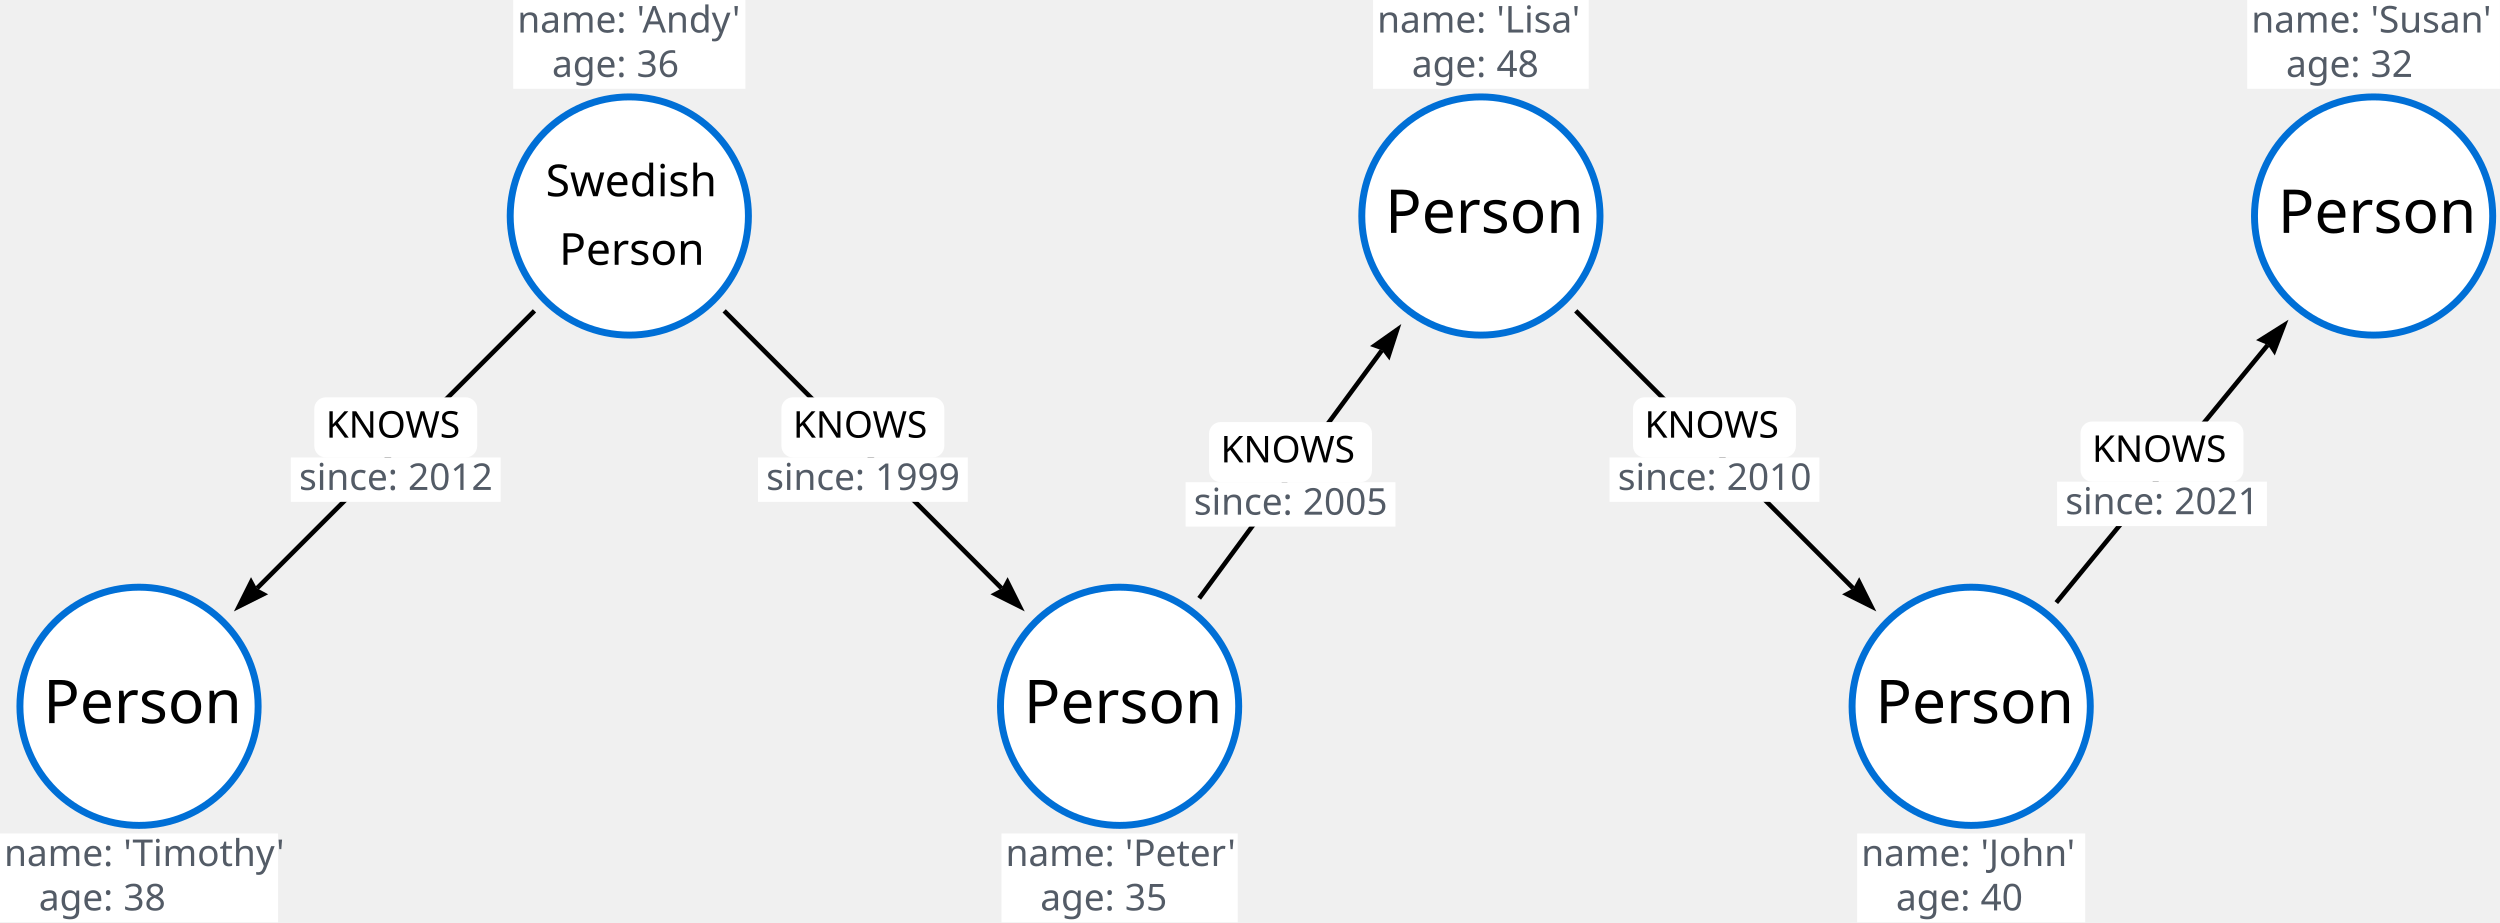
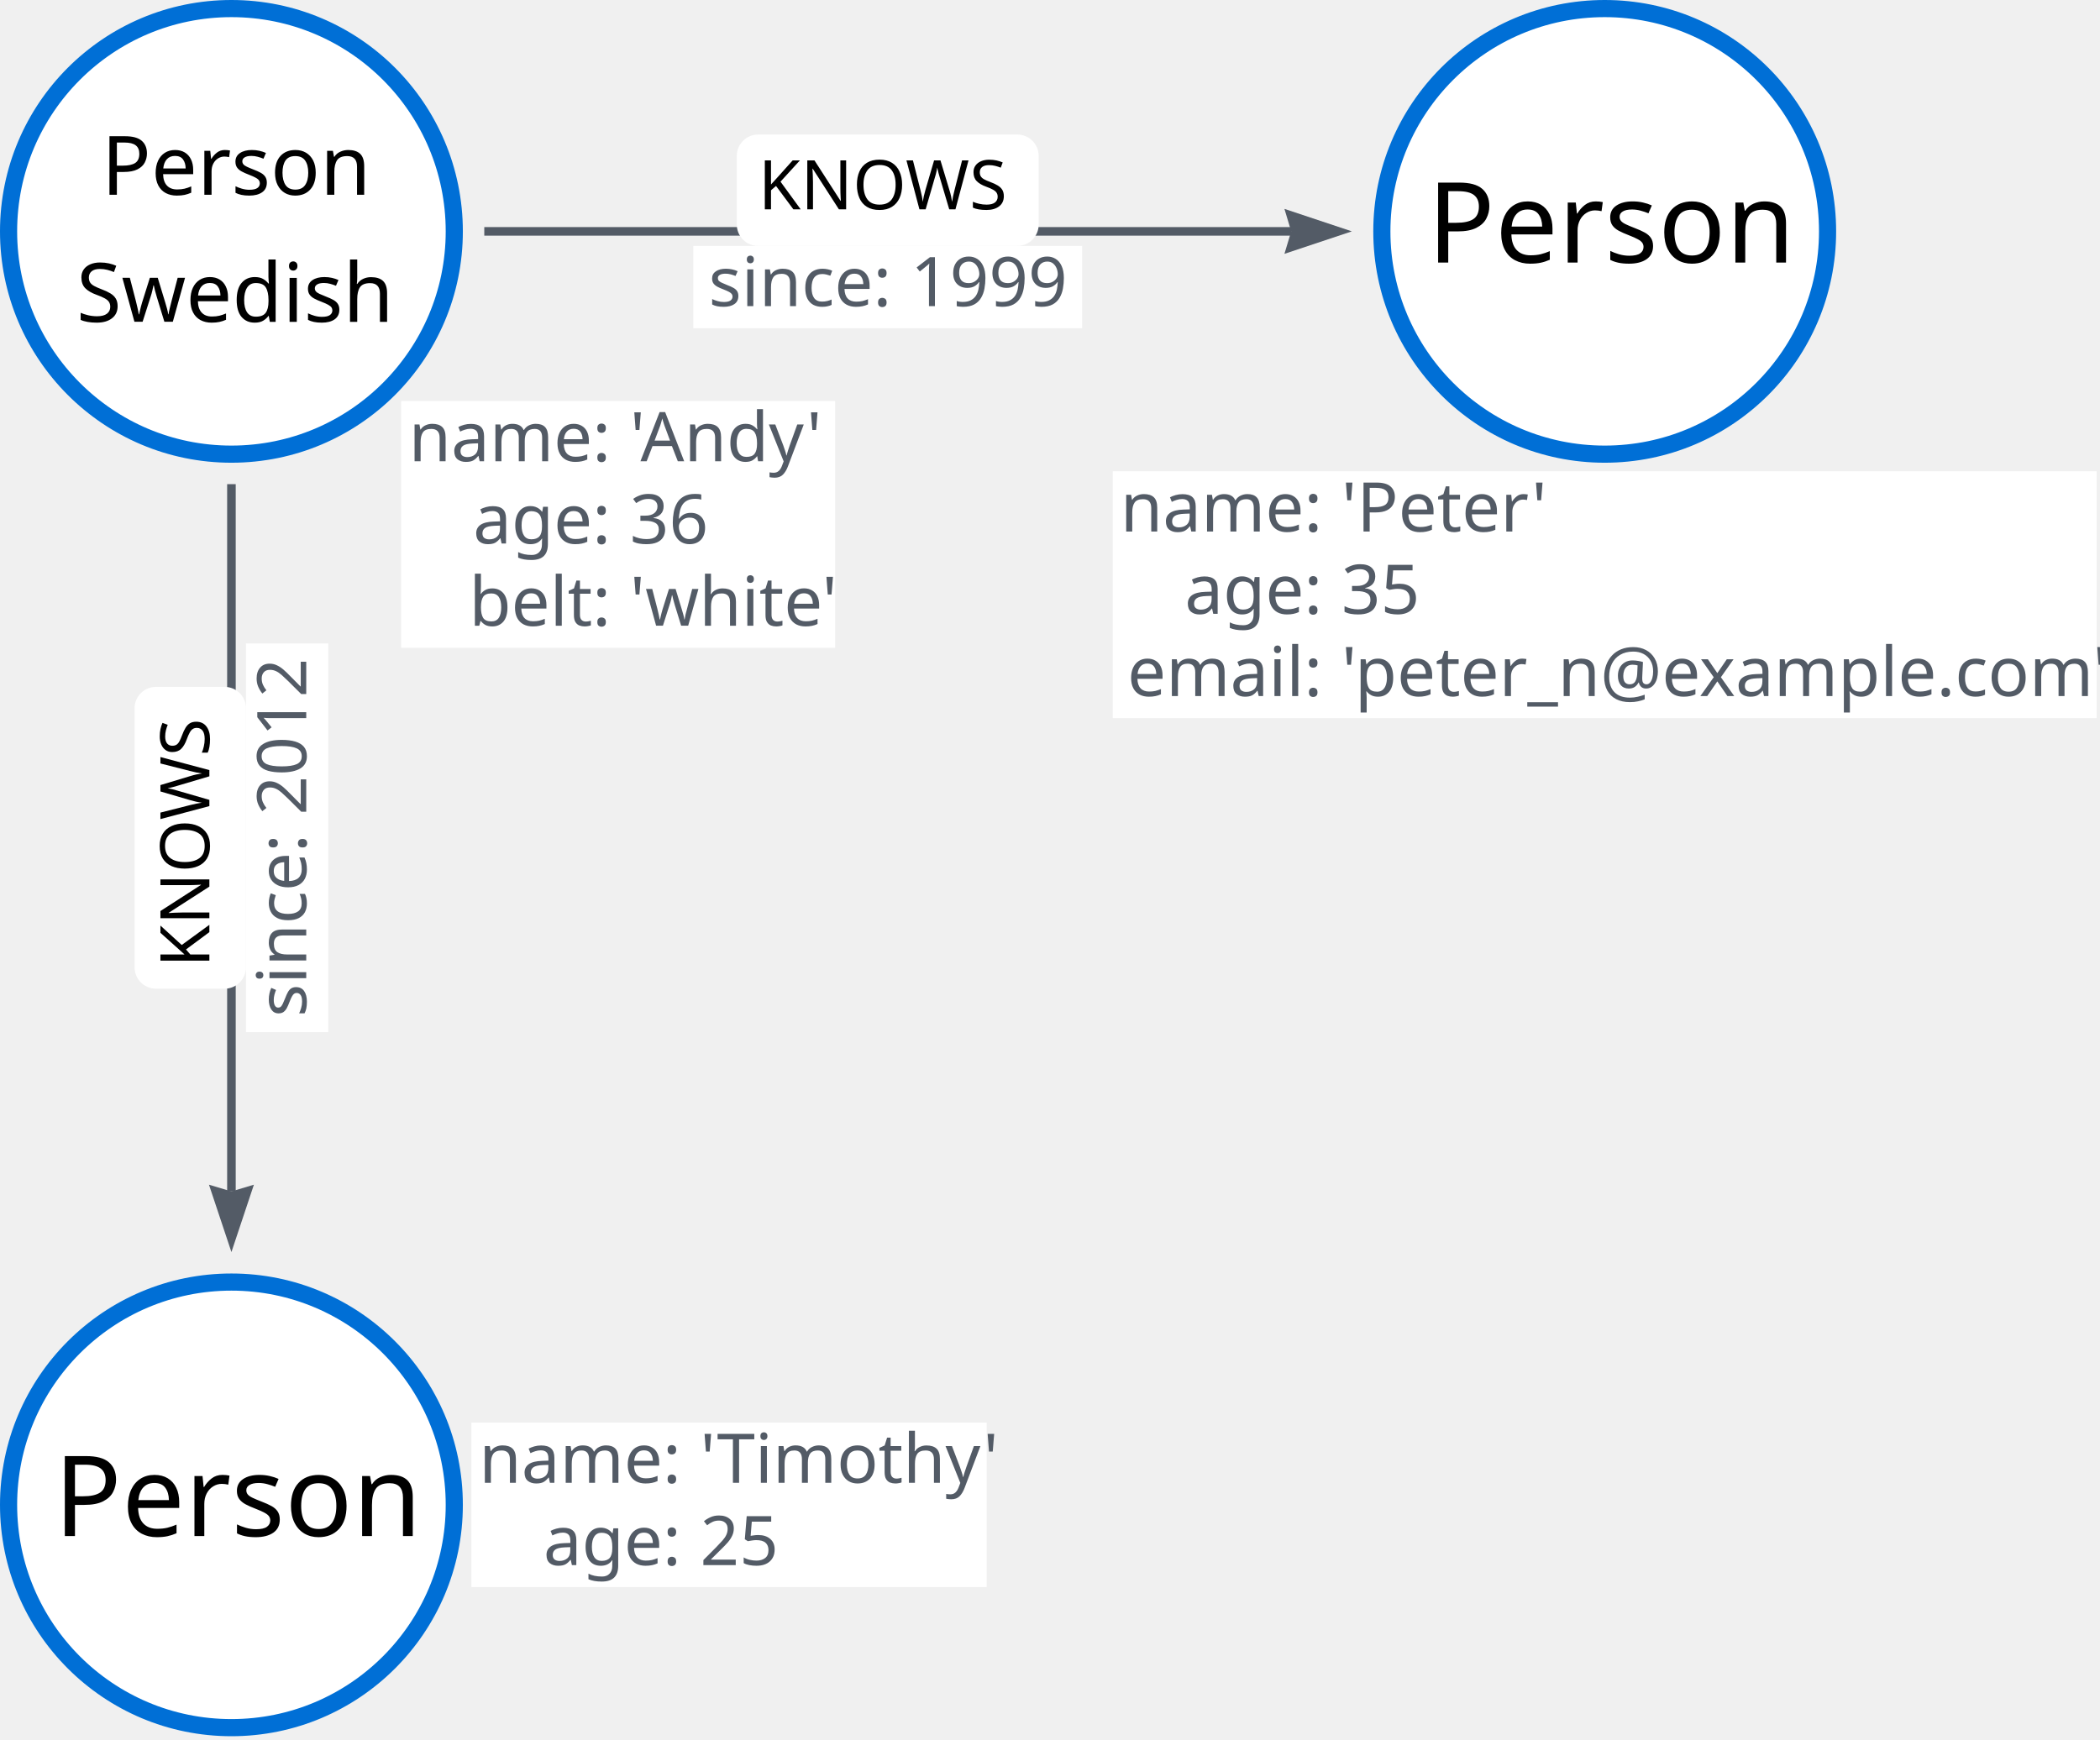
- <svg xmlns="http://www.w3.org/2000/svg" width="1081" height="399" viewBox="0 0 1081 399">
+ <svg xmlns="http://www.w3.org/2000/svg" width="490" height="406" viewBox="0 0 490 406">
  <defs>
    <style type="text/css" />
  </defs>
-   <g transform="translate(185.2266 140.8) scale(1)">
+   <g transform="translate(-118.8244 181.7855) scale(1)">
    <g class="relationship">
-       <g transform="translate(86.88672 -47.4) rotate(135)" stroke-width="2" stroke="#000000">
-         <path d="M 58 0 L 227.658 0" />
-         <polygon points="-14.155,0 -15.728,5.243 0,0 -15.728,-5.243" fill="#000000" transform="translate(241.8133 0) rotate(0)" stroke="none" />
+       <g transform="translate(172.8244 -127.7855) rotate(90)" stroke-width="2" stroke="#535B66">
+         <path d="M 59 0 L 224.076 0" />
+         <polygon points="-14.155,0 -15.728,5.243 0,0 -15.728,-5.243" fill="#535B66" transform="translate(238.2308 0) rotate(0)" stroke="none" />
      </g>
-       <g transform="translate(-14.10869 53.59541) rotate(0) translate(0 -22.6)">
+       <g transform="translate(172.8244 13.75231) rotate(270) translate(0 -22.6)">
        <g transform="translate(0 0)">
          <g transform="translate(-35.22266 0)" fill="#ffffff" stroke="#000000" stroke-width="0">
            <rect x="0" y="0" width="70.445" height="26" rx="5" ry="5" stroke="none" />
            <text xml:space="preserve" x="5" y="17.457" stroke="none" text-anchor="left" font-family="sans-serif" font-size="16" font-weight="normal" fill="#000000">KNOWS</text>
          </g>
        </g>
        <g transform="translate(0 26)">
          <g transform="translate(-45.36328 0)" fill="white">
            <rect x="0" y="0" width="90.727" height="19.2" rx="0" ry="0" stroke="none" />
            <g font-family="sans-serif" font-size="16" font-weight="normal" fill="#535B66" text-anchor="end">
              <text xml:space="preserve" x="46.242" y="14.057" stroke="none">since:</text>
              <text xml:space="preserve" x="50.688" y="14.057" stroke="none" text-anchor="start">2012</text>
            </g>
          </g>
        </g>
      </g>
    </g>
    <g class="relationship">
-       <g transform="translate(86.88672 -47.4) rotate(45)" stroke-width="2" stroke="#000000">
-         <path d="M 58 0 L 227.658 0" />
-         <polygon points="-14.155,0 -15.728,5.243 0,0 -15.728,-5.243" fill="#000000" transform="translate(241.8133 0) rotate(0)" stroke="none" />
+       <g transform="translate(172.8244 -127.7855) rotate(0)" stroke-width="2" stroke="#535B66">
+         <path d="M 59 0 L 247.276 0" />
+         <polygon points="-14.155,0 -15.728,5.243 0,0 -15.728,-5.243" fill="#535B66" transform="translate(261.4312 0) rotate(0)" stroke="none" />
      </g>
-       <g transform="translate(187.8821 53.59541) rotate(0) translate(0 -22.6)">
+       <g transform="translate(325.9625 -127.7855) rotate(0) translate(0 -22.6)">
        <g transform="translate(0 0)">
          <g transform="translate(-35.22266 0)" fill="#ffffff" stroke="#000000" stroke-width="0">
            <rect x="0" y="0" width="70.445" height="26" rx="5" ry="5" stroke="none" />
            <text xml:space="preserve" x="5" y="17.457" stroke="none" text-anchor="left" font-family="sans-serif" font-size="16" font-weight="normal" fill="#000000">KNOWS</text>
          </g>
        </g>
        <g transform="translate(0 26)">
          <g transform="translate(-45.36328 0)" fill="white">
            <rect x="0" y="0" width="90.727" height="19.2" rx="0" ry="0" stroke="none" />
            <g font-family="sans-serif" font-size="16" font-weight="normal" fill="#535B66" text-anchor="end">
              <text xml:space="preserve" x="46.242" y="14.057" stroke="none">since:</text>
              <text xml:space="preserve" x="50.688" y="14.057" stroke="none" text-anchor="start">1999</text>
            </g>
          </g>
        </g>
      </g>
    </g>
-     <g class="relationship">
-       <g transform="translate(298.8867 164.6) rotate(-53.61284)" stroke-width="2" stroke="#000000">
-         <path d="M 58 0 L 191.19 0" />
-         <polygon points="-14.155,0 -15.728,5.243 0,0 -15.728,-5.243" fill="#000000" transform="translate(205.3453 0) rotate(0)" stroke="none" />
+     <g class="node">
+       <g fill="#ffffff" stroke="#006FD6" stroke-width="4">
+         <circle cx="172.824" cy="-127.786" r="52" />
      </g>
-       <g transform="translate(372.8013 64.29763) rotate(0) translate(0 -22.6)">
-         <g transform="translate(0 0)">
-           <g transform="translate(-35.22266 0)" fill="#ffffff" stroke="#000000" stroke-width="0">
-             <rect x="0" y="0" width="70.445" height="26" rx="5" ry="5" stroke="none" />
-             <text xml:space="preserve" x="5" y="17.457" stroke="none" text-anchor="left" font-family="sans-serif" font-size="16" font-weight="normal" fill="#000000">KNOWS</text>
-           </g>
-         </g>
-         <g transform="translate(0 26)">
-           <g transform="translate(-45.36328 0)" fill="white">
-             <rect x="0" y="0" width="90.727" height="19.2" rx="0" ry="0" stroke="none" />
-             <g font-family="sans-serif" font-size="16" font-weight="normal" fill="#535B66" text-anchor="end">
-               <text xml:space="preserve" x="46.242" y="14.057" stroke="none">since:</text>
-               <text xml:space="preserve" x="50.688" y="14.057" stroke="none" text-anchor="start">2005</text>
-             </g>
-           </g>
-         </g>
-       </g>
-     </g>
-     <g class="relationship">
-       <g transform="translate(455.1133 -47.4) rotate(45)" stroke-width="2" stroke="#000000">
-         <path d="M 58 0 L 227.658 0" />
-         <polygon points="-14.155,0 -15.728,5.243 0,0 -15.728,-5.243" fill="#000000" transform="translate(241.8133 0) rotate(0)" stroke="none" />
-       </g>
-       <g transform="translate(556.1087 53.59541) rotate(0) translate(0 -22.6)">
-         <g transform="translate(0 0)">
-           <g transform="translate(-35.22266 0)" fill="#ffffff" stroke="#000000" stroke-width="0">
-             <rect x="0" y="0" width="70.445" height="26" rx="5" ry="5" stroke="none" />
-             <text xml:space="preserve" x="5" y="17.457" stroke="none" text-anchor="left" font-family="sans-serif" font-size="16" font-weight="normal" fill="#000000">KNOWS</text>
-           </g>
-         </g>
-         <g transform="translate(0 26)">
-           <g transform="translate(-45.36328 0)" fill="white">
-             <rect x="0" y="0" width="90.727" height="19.2" rx="0" ry="0" stroke="none" />
-             <g font-family="sans-serif" font-size="16" font-weight="normal" fill="#535B66" text-anchor="end">
-               <text xml:space="preserve" x="46.242" y="14.057" stroke="none">since:</text>
-               <text xml:space="preserve" x="50.688" y="14.057" stroke="none" text-anchor="start">2010</text>
-             </g>
-           </g>
-         </g>
-       </g>
-     </g>
-     <g class="relationship">
-       <g transform="translate(667.1133 164.6) rotate(-50.6224)" stroke-width="2" stroke="#000000">
-         <path d="M 58 0 L 202.108 0" />
-         <polygon points="-14.155,0 -15.728,5.243 0,0 -15.728,-5.243" fill="#000000" transform="translate(216.2626 0) rotate(0)" stroke="none" />
-       </g>
-       <g transform="translate(749.6231 64.07083) rotate(0) translate(0 -22.6)">
-         <g transform="translate(0 0)">
-           <g transform="translate(-35.22266 0)" fill="#ffffff" stroke="#000000" stroke-width="0">
-             <rect x="0" y="0" width="70.445" height="26" rx="5" ry="5" stroke="none" />
-             <text xml:space="preserve" x="5" y="17.457" stroke="none" text-anchor="left" font-family="sans-serif" font-size="16" font-weight="normal" fill="#000000">KNOWS</text>
-           </g>
-         </g>
-         <g transform="translate(0 26)">
-           <g transform="translate(-45.36328 0)" fill="white">
-             <rect x="0" y="0" width="90.727" height="19.2" rx="0" ry="0" stroke="none" />
-             <g font-family="sans-serif" font-size="16" font-weight="normal" fill="#535B66" text-anchor="end">
-               <text xml:space="preserve" x="46.242" y="14.057" stroke="none">since:</text>
-               <text xml:space="preserve" x="50.688" y="14.057" stroke="none" text-anchor="start">2021</text>
-             </g>
-           </g>
-         </g>
-       </g>
-     </g>
-     <g class="node">
-       <g fill="#ffffff" stroke="#006FD6" stroke-width="3">
-         <circle cx="86.887" cy="-47.4" r="51.5" />
-       </g>
-       <g transform="translate(86.88672 -47.4)">
+       <g transform="translate(172.8244 -127.7855)">
        <g transform="scale(0.4783254) translate(0 -56)">
          <g transform="translate(0 0)">
-             <g transform="translate(-75.5957 0)">
+             <g transform="translate(-63.36914 0)">
+               <g fill="#000000" stroke="#000000" stroke-width="4" font-family="sans-serif" font-size="40" font-weight="normal">
+                 <text xml:space="preserve" x="0" y="38.143" stroke="none">Person</text>
+               </g>
+             </g>
+             <g transform="translate(-75.5957 62)">
              <g fill="#000000" stroke="#000000" stroke-width="4" font-family="sans-serif" font-size="40" font-weight="normal">
                <text xml:space="preserve" x="0" y="38.143" stroke="none">Swedish</text>
              </g>
            </g>
-             <g transform="translate(-63.36914 62)">
-               <g fill="#000000" stroke="#000000" stroke-width="4" font-family="sans-serif" font-size="40" font-weight="normal">
-                 <text xml:space="preserve" x="0" y="38.143" stroke="none">Person</text>
-               </g>
-             </g>
          </g>
        </g>
-         <g transform="translate(3.3677786976552213e-15 -93.4)">
+         <g transform="translate(39.59798 39.59798)">
          <g transform="translate(0 0)">
-             <g transform="translate(-50.19141 0)" fill="white">
-               <rect x="0" y="0" width="100.383" height="38.4" rx="0" ry="0" stroke="none" />
+             <g transform="translate(0 0)" fill="white">
+               <rect x="0" y="0" width="101.266" height="57.6" rx="0" ry="0" stroke="none" />
              <g font-family="sans-serif" font-size="16" font-weight="normal" fill="#535B66" text-anchor="end">
                <text xml:space="preserve" x="48.914" y="14.057" stroke="none">name:</text>
                <text xml:space="preserve" x="53.359" y="14.057" stroke="none" text-anchor="start">'Andy'</text>
                <text xml:space="preserve" x="48.914" y="33.257" stroke="none" text-anchor="end">age:</text>
                <text xml:space="preserve" x="53.359" y="33.257" stroke="none" text-anchor="start">36</text>
+                 <text xml:space="preserve" x="48.914" y="52.457" stroke="none" text-anchor="end">belt:</text>
+                 <text xml:space="preserve" x="53.359" y="52.457" stroke="none" text-anchor="start">'white'</text>
              </g>
            </g>
          </g>
        </g>
      </g>
    </g>
    <g class="node">
-       <g fill="#ffffff" stroke="#006FD6" stroke-width="3">
-         <circle cx="-125.113" cy="164.6" r="51.5" />
+       <g fill="#ffffff" stroke="#006FD6" stroke-width="4">
+         <circle cx="172.824" cy="169.445" r="52" />
      </g>
-       <g transform="translate(-125.1133 164.6)">
+       <g transform="translate(172.8244 169.4452)">
        <g transform="scale(0.6532968) translate(0 -27)">
          <g transform="translate(0 0)">
            <g transform="translate(-63.36914 0)">
              <g fill="#000000" stroke="#000000" stroke-width="4" font-family="sans-serif" font-size="40" font-weight="normal">
                <text xml:space="preserve" x="0" y="38.143" stroke="none">Person</text>
              </g>
            </g>
          </g>
        </g>
-         <g transform="translate(3.3677786976552213e-15 55)">
+         <g transform="translate(56 -19.2)">
          <g transform="translate(0 0)">
-             <g transform="translate(-60.11328 0)" fill="white">
+             <g transform="translate(0 0)" fill="white">
              <rect x="0" y="0" width="120.227" height="38.4" rx="0" ry="0" stroke="none" />
              <g font-family="sans-serif" font-size="16" font-weight="normal" fill="#535B66" text-anchor="end">
                <text xml:space="preserve" x="48.914" y="14.057" stroke="none">name:</text>
                <text xml:space="preserve" x="53.359" y="14.057" stroke="none" text-anchor="start">'Timothy'</text>
                <text xml:space="preserve" x="48.914" y="33.257" stroke="none" text-anchor="end">age:</text>
-                 <text xml:space="preserve" x="53.359" y="33.257" stroke="none" text-anchor="start">38</text>
+                 <text xml:space="preserve" x="53.359" y="33.257" stroke="none" text-anchor="start">25</text>
              </g>
            </g>
          </g>
        </g>
      </g>
    </g>
    <g class="node">
-       <g fill="#ffffff" stroke="#006FD6" stroke-width="3">
-         <circle cx="298.887" cy="164.6" r="51.5" />
+       <g fill="#ffffff" stroke="#006FD6" stroke-width="4">
+         <circle cx="493.256" cy="-127.786" r="52" />
      </g>
-       <g transform="translate(298.8867 164.6)">
+       <g transform="translate(493.2556 -127.7855)">
        <g transform="scale(0.6532968) translate(0 -27)">
          <g transform="translate(0 0)">
            <g transform="translate(-63.36914 0)">
              <g fill="#000000" stroke="#000000" stroke-width="4" font-family="sans-serif" font-size="40" font-weight="normal">
                <text xml:space="preserve" x="0" y="38.143" stroke="none">Person</text>
              </g>
            </g>
          </g>
        </g>
-         <g transform="translate(3.3677786976552213e-15 55)">
+         <g transform="translate(3.429011037612589e-15 56)">
          <g transform="translate(0 0)">
-             <g transform="translate(-51.07812 0)" fill="white">
-               <rect x="0" y="0" width="102.156" height="38.4" rx="0" ry="0" stroke="none" />
+             <g transform="translate(-114.7852 0)" fill="white">
+               <rect x="0" y="0" width="229.57" height="57.6" rx="0" ry="0" stroke="none" />
              <g font-family="sans-serif" font-size="16" font-weight="normal" fill="#535B66" text-anchor="end">
                <text xml:space="preserve" x="48.914" y="14.057" stroke="none">name:</text>
                <text xml:space="preserve" x="53.359" y="14.057" stroke="none" text-anchor="start">'Peter'</text>
                <text xml:space="preserve" x="48.914" y="33.257" stroke="none" text-anchor="end">age:</text>
                <text xml:space="preserve" x="53.359" y="33.257" stroke="none" text-anchor="start">35</text>
-               </g>
-             </g>
-           </g>
-         </g>
-       </g>
-     </g>
-     <g class="node">
-       <g fill="#ffffff" stroke="#006FD6" stroke-width="3">
-         <circle cx="455.113" cy="-47.4" r="51.5" />
-       </g>
-       <g transform="translate(455.1133 -47.4)">
-         <g transform="scale(0.6532968) translate(0 -27)">
-           <g transform="translate(0 0)">
-             <g transform="translate(-63.36914 0)">
-               <g fill="#000000" stroke="#000000" stroke-width="4" font-family="sans-serif" font-size="40" font-weight="normal">
-                 <text xml:space="preserve" x="0" y="38.143" stroke="none">Person</text>
-               </g>
-             </g>
-           </g>
-         </g>
-         <g transform="translate(3.3677786976552213e-15 -93.4)">
-           <g transform="translate(0 0)">
-             <g transform="translate(-46.63281 0)" fill="white">
-               <rect x="0" y="0" width="93.266" height="38.4" rx="0" ry="0" stroke="none" />
-               <g font-family="sans-serif" font-size="16" font-weight="normal" fill="#535B66" text-anchor="end">
-                 <text xml:space="preserve" x="48.914" y="14.057" stroke="none">name:</text>
-                 <text xml:space="preserve" x="53.359" y="14.057" stroke="none" text-anchor="start">'Lisa'</text>
-                 <text xml:space="preserve" x="48.914" y="33.257" stroke="none" text-anchor="end">age:</text>
-                 <text xml:space="preserve" x="53.359" y="33.257" stroke="none" text-anchor="start">48</text>
-               </g>
-             </g>
-           </g>
-         </g>
-       </g>
-     </g>
-     <g class="node">
-       <g fill="#ffffff" stroke="#006FD6" stroke-width="3">
-         <circle cx="667.113" cy="164.6" r="51.5" />
-       </g>
-       <g transform="translate(667.1133 164.6)">
-         <g transform="scale(0.6532968) translate(0 -27)">
-           <g transform="translate(0 0)">
-             <g transform="translate(-63.36914 0)">
-               <g fill="#000000" stroke="#000000" stroke-width="4" font-family="sans-serif" font-size="40" font-weight="normal">
-                 <text xml:space="preserve" x="0" y="38.143" stroke="none">Person</text>
-               </g>
-             </g>
-           </g>
-         </g>
-         <g transform="translate(3.3677786976552213e-15 55)">
-           <g transform="translate(0 0)">
-             <g transform="translate(-49.30469 0)" fill="white">
-               <rect x="0" y="0" width="98.609" height="38.4" rx="0" ry="0" stroke="none" />
-               <g font-family="sans-serif" font-size="16" font-weight="normal" fill="#535B66" text-anchor="end">
-                 <text xml:space="preserve" x="48.914" y="14.057" stroke="none">name:</text>
-                 <text xml:space="preserve" x="53.359" y="14.057" stroke="none" text-anchor="start">'John'</text>
-                 <text xml:space="preserve" x="48.914" y="33.257" stroke="none" text-anchor="end">age:</text>
-                 <text xml:space="preserve" x="53.359" y="33.257" stroke="none" text-anchor="start">40</text>
-               </g>
-             </g>
-           </g>
-         </g>
-       </g>
-     </g>
-     <g class="node">
-       <g fill="#ffffff" stroke="#006FD6" stroke-width="3">
-         <circle cx="841.113" cy="-47.4" r="51.5" />
-       </g>
-       <g transform="translate(841.1133 -47.4)">
-         <g transform="scale(0.6532968) translate(0 -27)">
-           <g transform="translate(0 0)">
-             <g transform="translate(-63.36914 0)">
-               <g fill="#000000" stroke="#000000" stroke-width="4" font-family="sans-serif" font-size="40" font-weight="normal">
-                 <text xml:space="preserve" x="0" y="38.143" stroke="none">Person</text>
-               </g>
-             </g>
-           </g>
-         </g>
-         <g transform="translate(3.3677786976552213e-15 -93.4)">
-           <g transform="translate(0 0)">
-             <g transform="translate(-54.64062 0)" fill="white">
-               <rect x="0" y="0" width="109.281" height="38.4" rx="0" ry="0" stroke="none" />
-               <g font-family="sans-serif" font-size="16" font-weight="normal" fill="#535B66" text-anchor="end">
-                 <text xml:space="preserve" x="48.914" y="14.057" stroke="none">name:</text>
-                 <text xml:space="preserve" x="53.359" y="14.057" stroke="none" text-anchor="start">'Susan'</text>
-                 <text xml:space="preserve" x="48.914" y="33.257" stroke="none" text-anchor="end">age:</text>
-                 <text xml:space="preserve" x="53.359" y="33.257" stroke="none" text-anchor="start">32</text>
+                 <text xml:space="preserve" x="48.914" y="52.457" stroke="none" text-anchor="end">email:</text>
+                 <text xml:space="preserve" x="53.359" y="52.457" stroke="none" text-anchor="start">'peter_n@example.com'</text>
              </g>
            </g>
          </g>
        </g>
      </g>
    </g>
  </g>
</svg>
